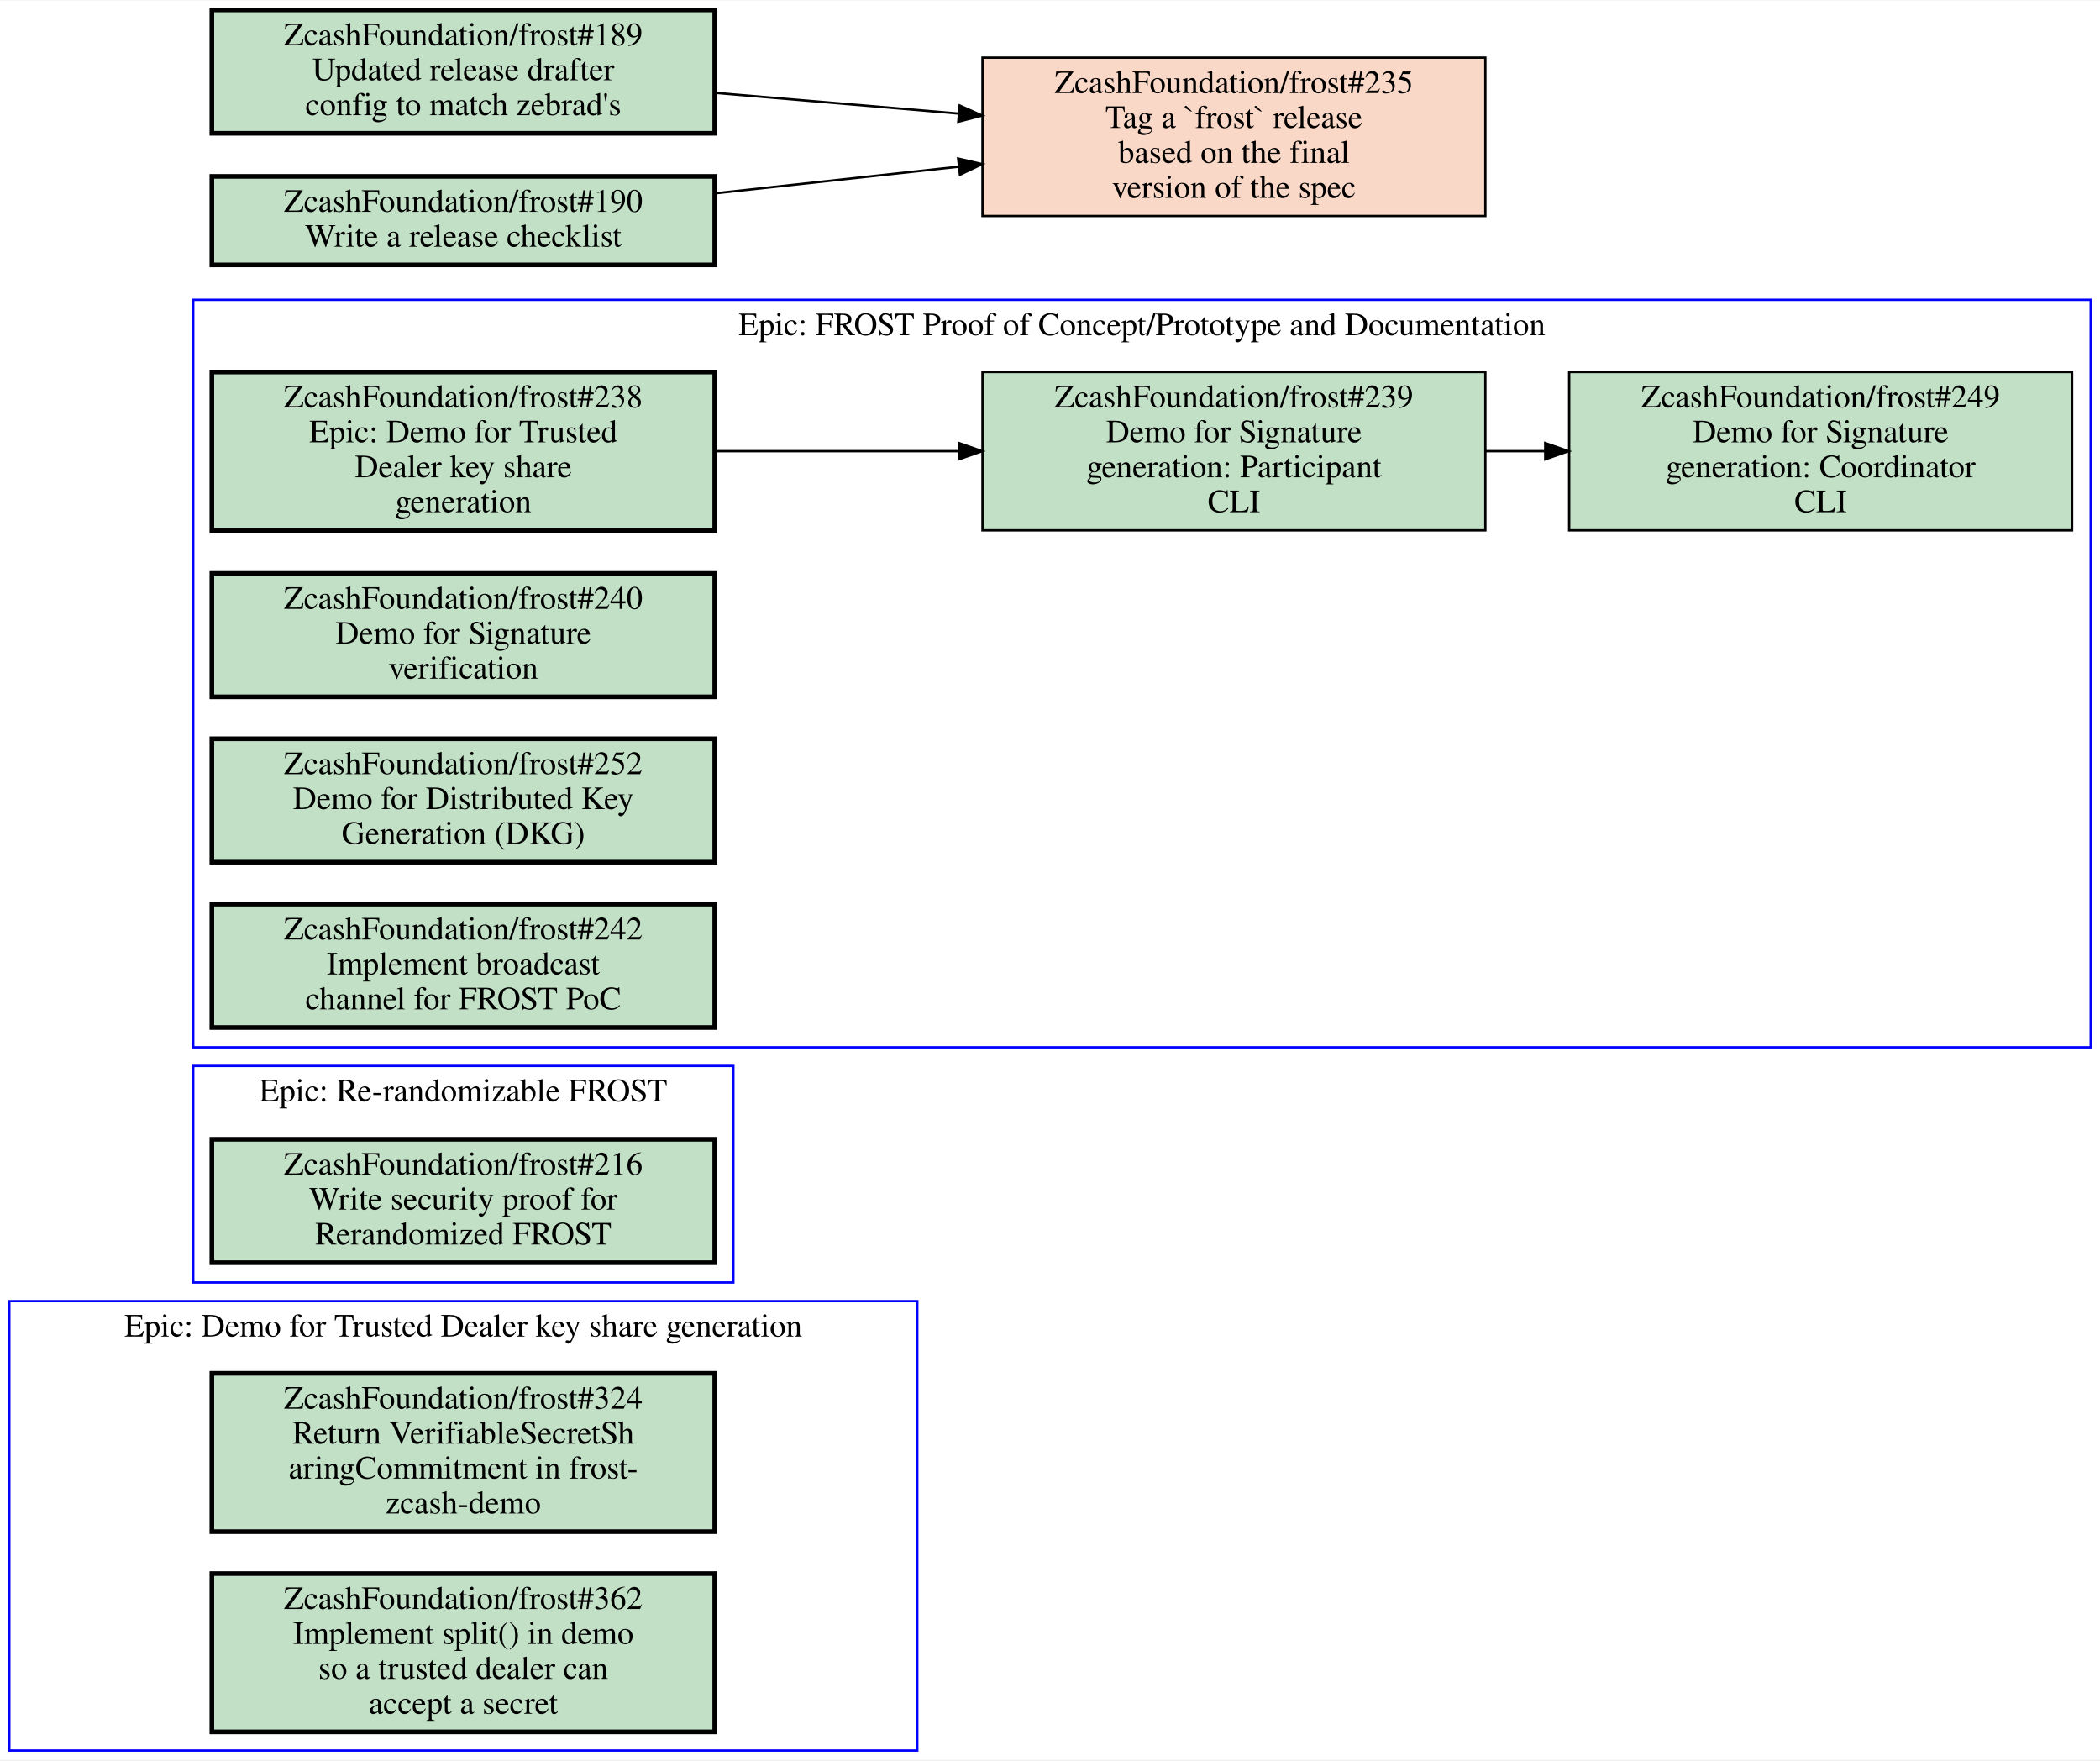
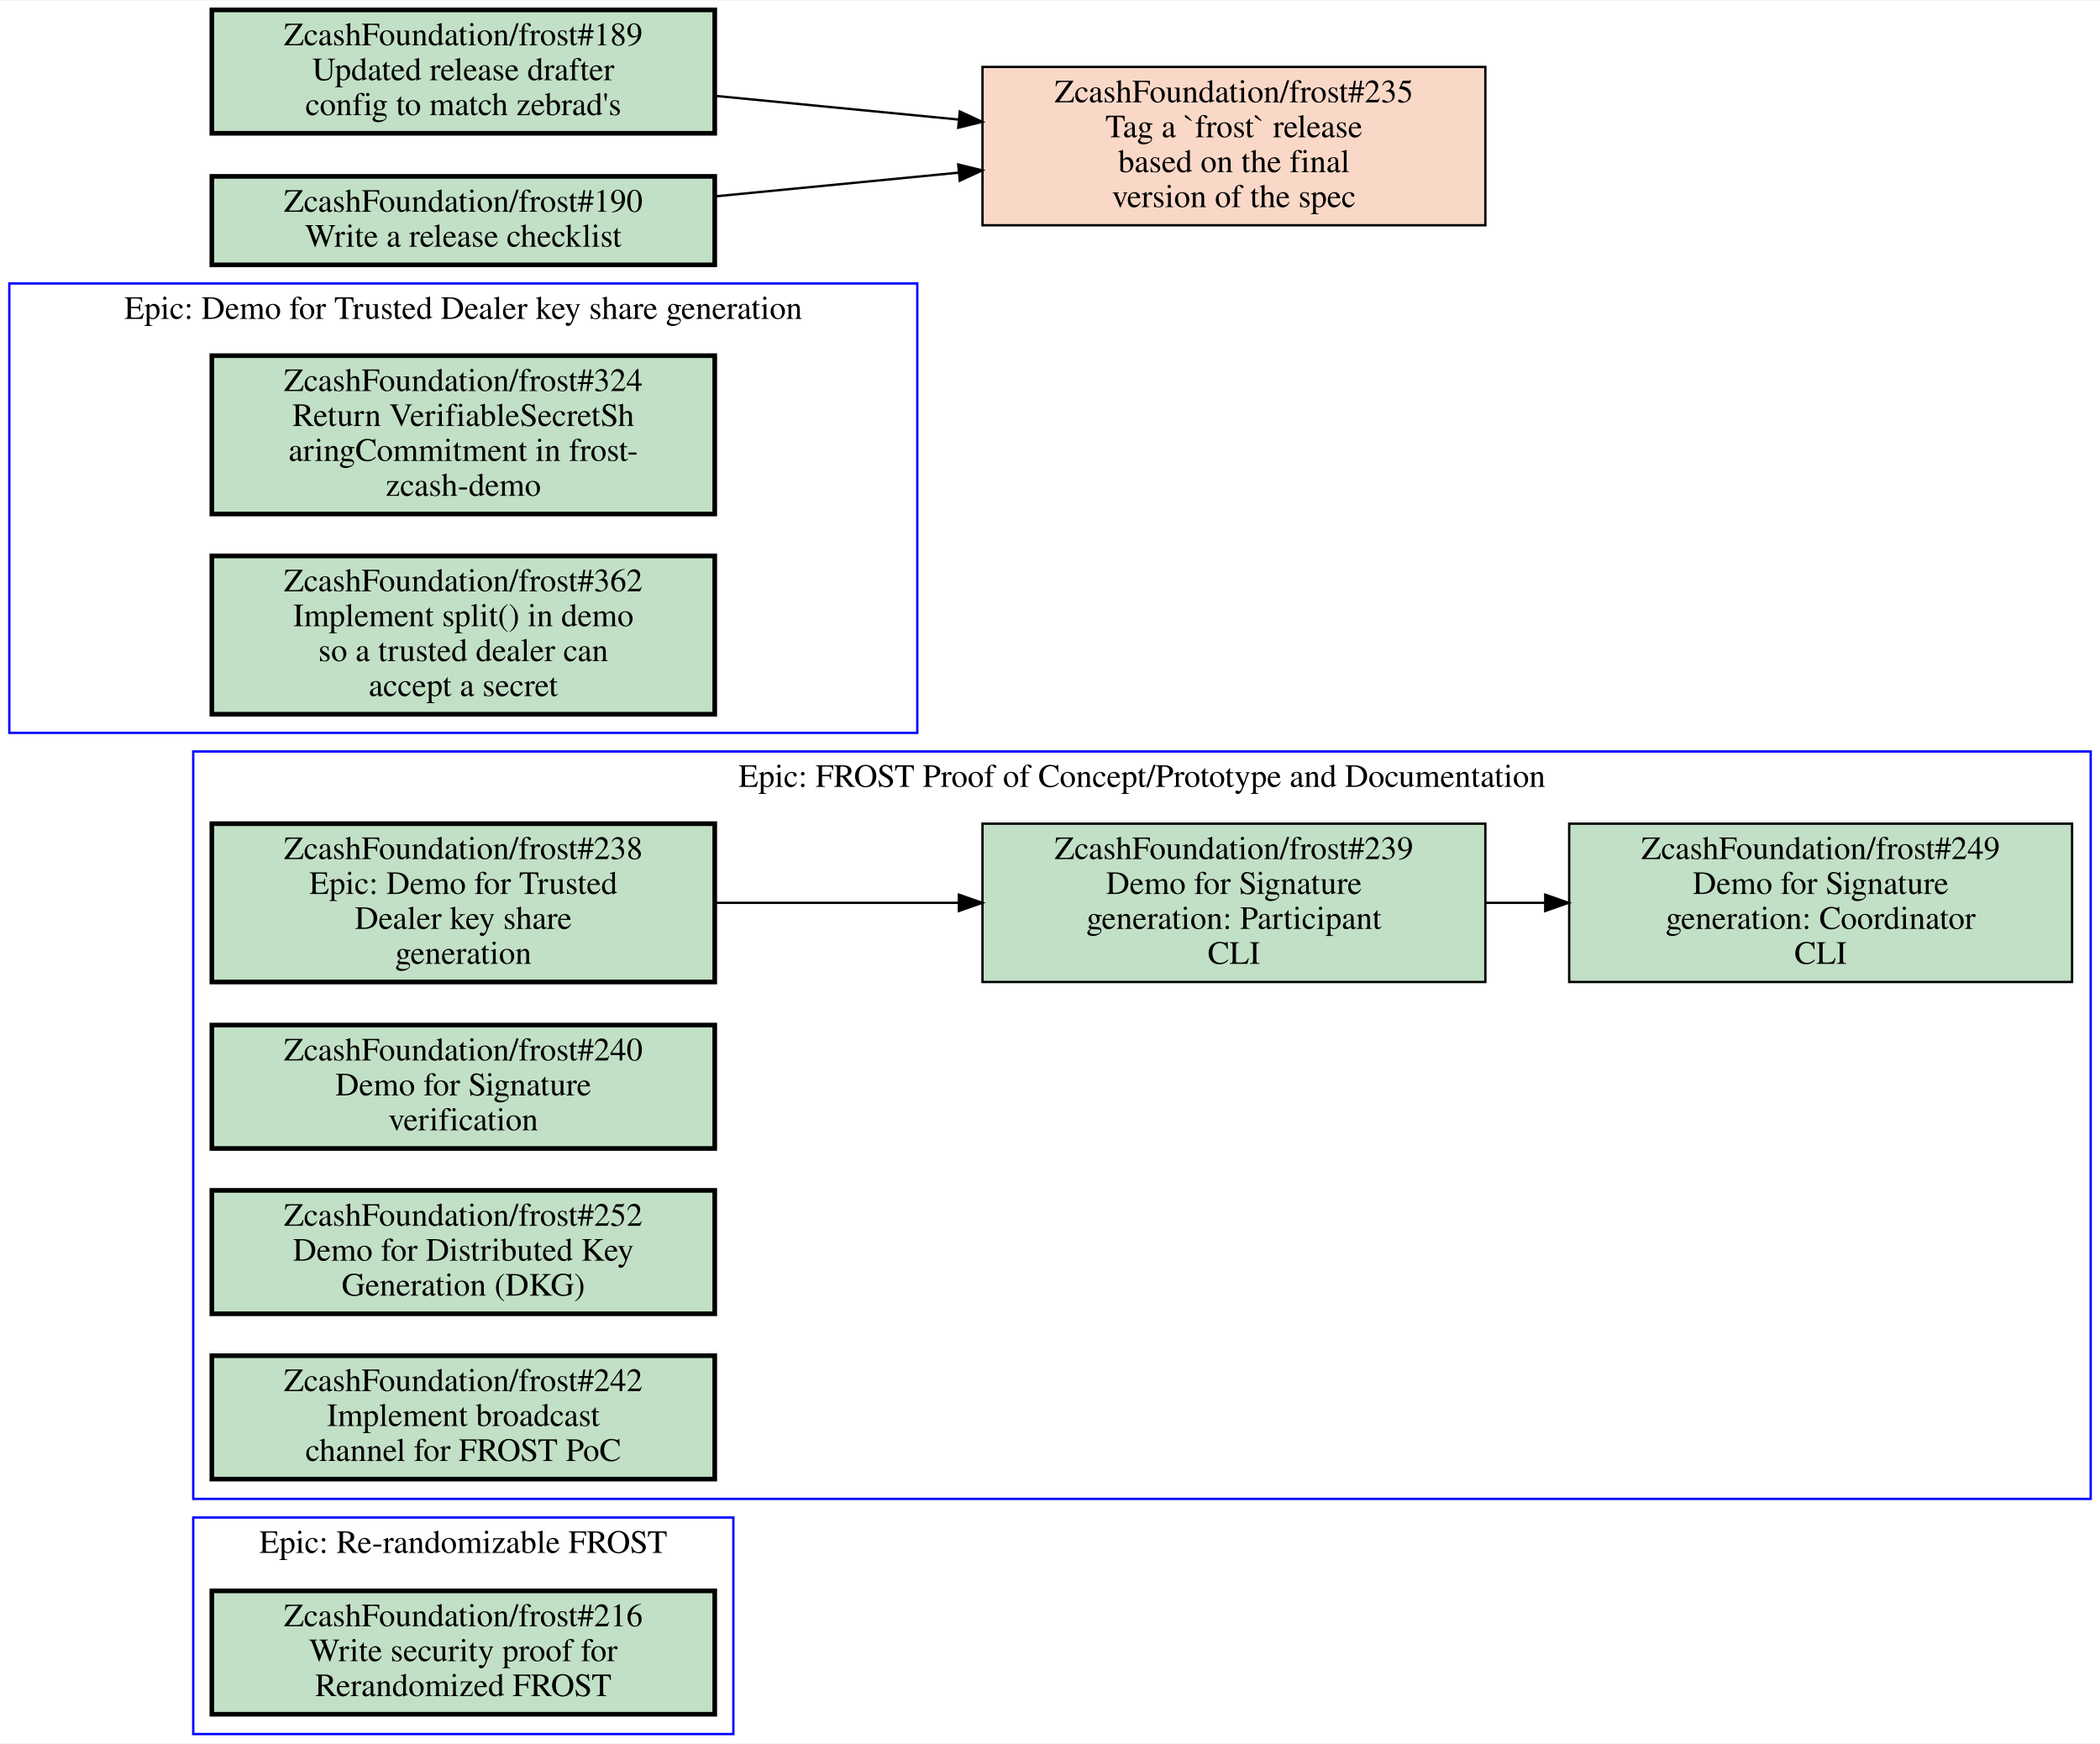
- <svg xmlns="http://www.w3.org/2000/svg" xmlns:xlink="http://www.w3.org/1999/xlink" width="902pt" height="756pt" viewBox="0.00 0.00 902.00 755.50">
-   <g id="graph0" class="graph" transform="scale(1 1) rotate(0) translate(4 751.5)">
-     <polygon fill="white" stroke="transparent" points="-4,4 -4,-751.5 898,-751.5 898,4 -4,4" />
+ <svg xmlns="http://www.w3.org/2000/svg" xmlns:xlink="http://www.w3.org/1999/xlink" width="902pt" height="749pt" viewBox="0.00 0.00 902.00 748.50">
+   <g id="graph0" class="graph" transform="scale(1 1) rotate(0) translate(4 744.5)">
+     <polygon fill="white" stroke="transparent" points="-4,4 -4,-744.5 898,-744.5 898,4 -4,4" />
    <g id="clust1" class="cluster">
-       <polygon fill="none" stroke="blue" points="79,-201 79,-294 311,-294 311,-201 79,-201" />
-       <text text-anchor="middle" x="195" y="-278.8" font-family="Times,serif" font-size="14.00">Epic: Re-randomizable FROST</text>
+       <polygon fill="none" stroke="blue" points="79,0 79,-93 311,-93 311,0 79,0" />
+       <text text-anchor="middle" x="195" y="-77.8" font-family="Times,serif" font-size="14.00">Epic: Re-randomizable FROST</text>
    </g>
    <g id="clust2" class="cluster">
-       <polygon fill="none" stroke="blue" points="79,-302 79,-623 894,-623 894,-302 79,-302" />
-       <text text-anchor="middle" x="486.5" y="-607.8" font-family="Times,serif" font-size="14.00">Epic: FROST Proof of Concept/Prototype and Documentation</text>
+       <polygon fill="none" stroke="blue" points="79,-101 79,-422 894,-422 894,-101 79,-101" />
+       <text text-anchor="middle" x="486.5" y="-406.8" font-family="Times,serif" font-size="14.00">Epic: FROST Proof of Concept/Prototype and Documentation</text>
    </g>
    <g id="clust3" class="cluster">
-       <polygon fill="none" stroke="blue" points="0,0 0,-193 390,-193 390,0 0,0" />
-       <text text-anchor="middle" x="195" y="-177.8" font-family="Times,serif" font-size="14.00">Epic: Demo for Trusted Dealer key share generation</text>
+       <polygon fill="none" stroke="blue" points="0,-430 0,-623 390,-623 390,-430 0,-430" />
+       <text text-anchor="middle" x="195" y="-607.8" font-family="Times,serif" font-size="14.00">Epic: Demo for Trusted Dealer key share generation</text>
    </g>
    <g id="node1" class="node open">
      <g id="a_node1">
        <a xlink:href="https://github.com/ZcashFoundation/frost/issues/216" xlink:title="ZcashFoundation/frost#216&#10;Write security proof for&#10;Rerandomized FROST" target="_blank">
-           <polygon fill="#c2e0c6" stroke="black" stroke-width="2" points="303,-262.5 87,-262.5 87,-209.5 303,-209.5 303,-262.5" />
-           <text text-anchor="middle" x="195" y="-247.3" font-family="Times,serif" font-size="14.00">ZcashFoundation/frost#216</text>
-           <text text-anchor="middle" x="195" y="-232.3" font-family="Times,serif" font-size="14.00">Write security proof for</text>
-           <text text-anchor="middle" x="195" y="-217.3" font-family="Times,serif" font-size="14.00">Rerandomized FROST</text>
+           <polygon fill="#c2e0c6" stroke="black" stroke-width="2" points="303,-61.5 87,-61.5 87,-8.5 303,-8.5 303,-61.5" />
+           <text text-anchor="middle" x="195" y="-46.3" font-family="Times,serif" font-size="14.00">ZcashFoundation/frost#216</text>
+           <text text-anchor="middle" x="195" y="-31.3" font-family="Times,serif" font-size="14.00">Write security proof for</text>
+           <text text-anchor="middle" x="195" y="-16.3" font-family="Times,serif" font-size="14.00">Rerandomized FROST</text>
        </a>
      </g>
    </g>
    <g id="node2" class="node open">
      <g id="a_node2">
        <a xlink:href="https://github.com/ZcashFoundation/frost/issues/238" xlink:title="ZcashFoundation/frost#238&#10;Epic: Demo for Trusted&#10;Dealer key share&#10;generation" target="_blank">
-           <polygon fill="#c2e0c6" stroke="black" stroke-width="2" points="303,-592 87,-592 87,-524 303,-524 303,-592" />
-           <text text-anchor="middle" x="195" y="-576.8" font-family="Times,serif" font-size="14.00">ZcashFoundation/frost#238</text>
-           <text text-anchor="middle" x="195" y="-561.8" font-family="Times,serif" font-size="14.00">Epic: Demo for Trusted</text>
-           <text text-anchor="middle" x="195" y="-546.8" font-family="Times,serif" font-size="14.00">Dealer key share</text>
-           <text text-anchor="middle" x="195" y="-531.8" font-family="Times,serif" font-size="14.00">generation</text>
+           <polygon fill="#c2e0c6" stroke="black" stroke-width="2" points="303,-391 87,-391 87,-323 303,-323 303,-391" />
+           <text text-anchor="middle" x="195" y="-375.8" font-family="Times,serif" font-size="14.00">ZcashFoundation/frost#238</text>
+           <text text-anchor="middle" x="195" y="-360.8" font-family="Times,serif" font-size="14.00">Epic: Demo for Trusted</text>
+           <text text-anchor="middle" x="195" y="-345.8" font-family="Times,serif" font-size="14.00">Dealer key share</text>
+           <text text-anchor="middle" x="195" y="-330.8" font-family="Times,serif" font-size="14.00">generation</text>
        </a>
      </g>
    </g>
    <g id="node3" class="node open">
      <g id="a_node3">
        <a xlink:href="https://github.com/ZcashFoundation/frost/issues/239" xlink:title="ZcashFoundation/frost#239&#10;Demo for Signature&#10;generation: Participant&#10;CLI" target="_blank">
-           <polygon fill="#c2e0c6" stroke="black" points="634,-592 418,-592 418,-524 634,-524 634,-592" />
-           <text text-anchor="middle" x="526" y="-576.8" font-family="Times,serif" font-size="14.00">ZcashFoundation/frost#239</text>
-           <text text-anchor="middle" x="526" y="-561.8" font-family="Times,serif" font-size="14.00">Demo for Signature</text>
-           <text text-anchor="middle" x="526" y="-546.8" font-family="Times,serif" font-size="14.00">generation: Participant</text>
-           <text text-anchor="middle" x="526" y="-531.8" font-family="Times,serif" font-size="14.00">CLI</text>
+           <polygon fill="#c2e0c6" stroke="black" points="634,-391 418,-391 418,-323 634,-323 634,-391" />
+           <text text-anchor="middle" x="526" y="-375.8" font-family="Times,serif" font-size="14.00">ZcashFoundation/frost#239</text>
+           <text text-anchor="middle" x="526" y="-360.8" font-family="Times,serif" font-size="14.00">Demo for Signature</text>
+           <text text-anchor="middle" x="526" y="-345.8" font-family="Times,serif" font-size="14.00">generation: Participant</text>
+           <text text-anchor="middle" x="526" y="-330.8" font-family="Times,serif" font-size="14.00">CLI</text>
        </a>
      </g>
    </g>
    <g id="edge1" class="edge">
-       <path fill="none" stroke="black" d="M303.27,-558C336.72,-558 373.78,-558 407.87,-558" />
-       <polygon fill="black" stroke="black" points="407.87,-561.5 417.87,-558 407.87,-554.5 407.87,-561.5" />
+       <path fill="none" stroke="black" d="M303.27,-357C336.72,-357 373.78,-357 407.87,-357" />
+       <polygon fill="black" stroke="black" points="407.87,-360.5 417.87,-357 407.87,-353.5 407.87,-360.5" />
    </g>
    <g id="node4" class="node open">
      <g id="a_node4">
        <a xlink:href="https://github.com/ZcashFoundation/frost/issues/249" xlink:title="ZcashFoundation/frost#249&#10;Demo for Signature&#10;generation: Coordinator&#10;CLI" target="_blank">
-           <polygon fill="#c2e0c6" stroke="black" points="886,-592 670,-592 670,-524 886,-524 886,-592" />
-           <text text-anchor="middle" x="778" y="-576.8" font-family="Times,serif" font-size="14.00">ZcashFoundation/frost#249</text>
-           <text text-anchor="middle" x="778" y="-561.8" font-family="Times,serif" font-size="14.00">Demo for Signature</text>
-           <text text-anchor="middle" x="778" y="-546.8" font-family="Times,serif" font-size="14.00">generation: Coordinator</text>
-           <text text-anchor="middle" x="778" y="-531.8" font-family="Times,serif" font-size="14.00">CLI</text>
+           <polygon fill="#c2e0c6" stroke="black" points="886,-391 670,-391 670,-323 886,-323 886,-391" />
+           <text text-anchor="middle" x="778" y="-375.8" font-family="Times,serif" font-size="14.00">ZcashFoundation/frost#249</text>
+           <text text-anchor="middle" x="778" y="-360.8" font-family="Times,serif" font-size="14.00">Demo for Signature</text>
+           <text text-anchor="middle" x="778" y="-345.8" font-family="Times,serif" font-size="14.00">generation: Coordinator</text>
+           <text text-anchor="middle" x="778" y="-330.8" font-family="Times,serif" font-size="14.00">CLI</text>
        </a>
      </g>
    </g>
    <g id="edge2" class="edge">
-       <path fill="none" stroke="black" d="M634.11,-558C642.5,-558 650.99,-558 659.44,-558" />
-       <polygon fill="black" stroke="black" points="659.71,-561.5 669.71,-558 659.71,-554.5 659.71,-561.5" />
+       <path fill="none" stroke="black" d="M634.11,-357C642.5,-357 650.99,-357 659.44,-357" />
+       <polygon fill="black" stroke="black" points="659.71,-360.5 669.71,-357 659.71,-353.5 659.71,-360.5" />
    </g>
    <g id="node5" class="node open">
      <g id="a_node5">
        <a xlink:href="https://github.com/ZcashFoundation/frost/issues/240" xlink:title="ZcashFoundation/frost#240&#10;Demo for Signature&#10;verification" target="_blank">
-           <polygon fill="#c2e0c6" stroke="black" stroke-width="2" points="303,-505.5 87,-505.5 87,-452.5 303,-452.5 303,-505.5" />
-           <text text-anchor="middle" x="195" y="-490.3" font-family="Times,serif" font-size="14.00">ZcashFoundation/frost#240</text>
-           <text text-anchor="middle" x="195" y="-475.3" font-family="Times,serif" font-size="14.00">Demo for Signature</text>
-           <text text-anchor="middle" x="195" y="-460.3" font-family="Times,serif" font-size="14.00">verification</text>
+           <polygon fill="#c2e0c6" stroke="black" stroke-width="2" points="303,-304.5 87,-304.5 87,-251.5 303,-251.5 303,-304.5" />
+           <text text-anchor="middle" x="195" y="-289.3" font-family="Times,serif" font-size="14.00">ZcashFoundation/frost#240</text>
+           <text text-anchor="middle" x="195" y="-274.3" font-family="Times,serif" font-size="14.00">Demo for Signature</text>
+           <text text-anchor="middle" x="195" y="-259.3" font-family="Times,serif" font-size="14.00">verification</text>
        </a>
      </g>
    </g>
    <g id="node6" class="node open">
      <g id="a_node6">
        <a xlink:href="https://github.com/ZcashFoundation/frost/issues/252" xlink:title="ZcashFoundation/frost#252&#10;Demo for Distributed Key&#10;Generation (DKG)" target="_blank">
-           <polygon fill="#c2e0c6" stroke="black" stroke-width="2" points="303,-434.5 87,-434.5 87,-381.5 303,-381.5 303,-434.5" />
-           <text text-anchor="middle" x="195" y="-419.3" font-family="Times,serif" font-size="14.00">ZcashFoundation/frost#252</text>
-           <text text-anchor="middle" x="195" y="-404.3" font-family="Times,serif" font-size="14.00">Demo for Distributed Key</text>
-           <text text-anchor="middle" x="195" y="-389.3" font-family="Times,serif" font-size="14.00">Generation (DKG)</text>
+           <polygon fill="#c2e0c6" stroke="black" stroke-width="2" points="303,-233.5 87,-233.5 87,-180.5 303,-180.5 303,-233.5" />
+           <text text-anchor="middle" x="195" y="-218.3" font-family="Times,serif" font-size="14.00">ZcashFoundation/frost#252</text>
+           <text text-anchor="middle" x="195" y="-203.3" font-family="Times,serif" font-size="14.00">Demo for Distributed Key</text>
+           <text text-anchor="middle" x="195" y="-188.3" font-family="Times,serif" font-size="14.00">Generation (DKG)</text>
        </a>
      </g>
    </g>
    <g id="node7" class="node open">
      <g id="a_node7">
        <a xlink:href="https://github.com/ZcashFoundation/frost/issues/242" xlink:title="ZcashFoundation/frost#242&#10;Implement broadcast&#10;channel for FROST PoC" target="_blank">
-           <polygon fill="#c2e0c6" stroke="black" stroke-width="2" points="303,-363.5 87,-363.5 87,-310.5 303,-310.5 303,-363.5" />
-           <text text-anchor="middle" x="195" y="-348.3" font-family="Times,serif" font-size="14.00">ZcashFoundation/frost#242</text>
-           <text text-anchor="middle" x="195" y="-333.3" font-family="Times,serif" font-size="14.00">Implement broadcast</text>
-           <text text-anchor="middle" x="195" y="-318.3" font-family="Times,serif" font-size="14.00">channel for FROST PoC</text>
+           <polygon fill="#c2e0c6" stroke="black" stroke-width="2" points="303,-162.5 87,-162.5 87,-109.5 303,-109.5 303,-162.5" />
+           <text text-anchor="middle" x="195" y="-147.3" font-family="Times,serif" font-size="14.00">ZcashFoundation/frost#242</text>
+           <text text-anchor="middle" x="195" y="-132.3" font-family="Times,serif" font-size="14.00">Implement broadcast</text>
+           <text text-anchor="middle" x="195" y="-117.3" font-family="Times,serif" font-size="14.00">channel for FROST PoC</text>
        </a>
      </g>
    </g>
    <g id="node8" class="node open">
      <g id="a_node8">
        <a xlink:href="https://github.com/ZcashFoundation/frost/issues/324" xlink:title="ZcashFoundation/frost#324&#10;Return VerifiableSecretSh&#10;aringCommitment in frost-&#10;zcash-demo" target="_blank">
-           <polygon fill="#c2e0c6" stroke="black" stroke-width="2" points="303,-162 87,-162 87,-94 303,-94 303,-162" />
-           <text text-anchor="middle" x="195" y="-146.8" font-family="Times,serif" font-size="14.00">ZcashFoundation/frost#324</text>
-           <text text-anchor="middle" x="195" y="-131.8" font-family="Times,serif" font-size="14.00">Return VerifiableSecretSh</text>
-           <text text-anchor="middle" x="195" y="-116.8" font-family="Times,serif" font-size="14.00">aringCommitment in frost-</text>
-           <text text-anchor="middle" x="195" y="-101.8" font-family="Times,serif" font-size="14.00">zcash-demo</text>
+           <polygon fill="#c2e0c6" stroke="black" stroke-width="2" points="303,-592 87,-592 87,-524 303,-524 303,-592" />
+           <text text-anchor="middle" x="195" y="-576.8" font-family="Times,serif" font-size="14.00">ZcashFoundation/frost#324</text>
+           <text text-anchor="middle" x="195" y="-561.8" font-family="Times,serif" font-size="14.00">Return VerifiableSecretSh</text>
+           <text text-anchor="middle" x="195" y="-546.8" font-family="Times,serif" font-size="14.00">aringCommitment in frost-</text>
+           <text text-anchor="middle" x="195" y="-531.8" font-family="Times,serif" font-size="14.00">zcash-demo</text>
        </a>
      </g>
    </g>
    <g id="node9" class="node open">
      <g id="a_node9">
        <a xlink:href="https://github.com/ZcashFoundation/frost/issues/362" xlink:title="ZcashFoundation/frost#362&#10;Implement split() in demo&#10;so a trusted dealer can&#10;accept a secret" target="_blank">
-           <polygon fill="#c2e0c6" stroke="black" stroke-width="2" points="303,-76 87,-76 87,-8 303,-8 303,-76" />
-           <text text-anchor="middle" x="195" y="-60.8" font-family="Times,serif" font-size="14.00">ZcashFoundation/frost#362</text>
-           <text text-anchor="middle" x="195" y="-45.8" font-family="Times,serif" font-size="14.00">Implement split() in demo</text>
-           <text text-anchor="middle" x="195" y="-30.8" font-family="Times,serif" font-size="14.00">so a trusted dealer can</text>
-           <text text-anchor="middle" x="195" y="-15.8" font-family="Times,serif" font-size="14.00">accept a secret</text>
+           <polygon fill="#c2e0c6" stroke="black" stroke-width="2" points="303,-506 87,-506 87,-438 303,-438 303,-506" />
+           <text text-anchor="middle" x="195" y="-490.8" font-family="Times,serif" font-size="14.00">ZcashFoundation/frost#362</text>
+           <text text-anchor="middle" x="195" y="-475.8" font-family="Times,serif" font-size="14.00">Implement split() in demo</text>
+           <text text-anchor="middle" x="195" y="-460.8" font-family="Times,serif" font-size="14.00">so a trusted dealer can</text>
+           <text text-anchor="middle" x="195" y="-445.8" font-family="Times,serif" font-size="14.00">accept a secret</text>
        </a>
      </g>
    </g>
    <g id="node10" class="node closed">
      <g id="a_node10">
        <a xlink:href="https://github.com/ZcashFoundation/frost/issues/235" xlink:title="ZcashFoundation/frost#235&#10;Tag a `frost` release&#10;based on the final&#10;version of the spec" target="_blank">
-           <polygon fill="#fad8c7" stroke="black" points="634,-727 418,-727 418,-659 634,-659 634,-727" />
-           <text text-anchor="middle" x="526" y="-711.8" font-family="Times,serif" font-size="14.00">ZcashFoundation/frost#235</text>
-           <text text-anchor="middle" x="526" y="-696.8" font-family="Times,serif" font-size="14.00">Tag a `frost` release</text>
-           <text text-anchor="middle" x="526" y="-681.8" font-family="Times,serif" font-size="14.00">based on the final</text>
-           <text text-anchor="middle" x="526" y="-666.8" font-family="Times,serif" font-size="14.00">version of the spec</text>
+           <polygon fill="#fad8c7" stroke="black" points="634,-716 418,-716 418,-648 634,-648 634,-716" />
+           <text text-anchor="middle" x="526" y="-700.8" font-family="Times,serif" font-size="14.00">ZcashFoundation/frost#235</text>
+           <text text-anchor="middle" x="526" y="-685.8" font-family="Times,serif" font-size="14.00">Tag a `frost` release</text>
+           <text text-anchor="middle" x="526" y="-670.8" font-family="Times,serif" font-size="14.00">based on the final</text>
+           <text text-anchor="middle" x="526" y="-655.8" font-family="Times,serif" font-size="14.00">version of the spec</text>
        </a>
      </g>
    </g>
    <g id="node11" class="node open">
      <g id="a_node11">
        <a xlink:href="https://github.com/ZcashFoundation/frost/issues/189" xlink:title="ZcashFoundation/frost#189&#10;Updated release drafter&#10;config to match zebrad's" target="_blank">
-           <polygon fill="#c2e0c6" stroke="black" stroke-width="2" points="303,-747.5 87,-747.5 87,-694.5 303,-694.5 303,-747.5" />
-           <text text-anchor="middle" x="195" y="-732.3" font-family="Times,serif" font-size="14.00">ZcashFoundation/frost#189</text>
-           <text text-anchor="middle" x="195" y="-717.3" font-family="Times,serif" font-size="14.00">Updated release drafter</text>
-           <text text-anchor="middle" x="195" y="-702.3" font-family="Times,serif" font-size="14.00">config to match zebrad's</text>
+           <polygon fill="#c2e0c6" stroke="black" stroke-width="2" points="303,-740.5 87,-740.5 87,-687.5 303,-687.5 303,-740.5" />
+           <text text-anchor="middle" x="195" y="-725.3" font-family="Times,serif" font-size="14.00">ZcashFoundation/frost#189</text>
+           <text text-anchor="middle" x="195" y="-710.3" font-family="Times,serif" font-size="14.00">Updated release drafter</text>
+           <text text-anchor="middle" x="195" y="-695.3" font-family="Times,serif" font-size="14.00">config to match zebrad's</text>
        </a>
      </g>
    </g>
    <g id="edge3" class="edge">
-       <path fill="none" stroke="black" d="M303.27,-711.87C336.72,-709.02 373.78,-705.87 407.87,-702.97" />
-       <polygon fill="black" stroke="black" points="408.2,-706.45 417.87,-702.12 407.61,-699.48 408.2,-706.45" />
+       <path fill="none" stroke="black" d="M303.27,-703.57C336.72,-700.31 373.78,-696.71 407.87,-693.39" />
+       <polygon fill="black" stroke="black" points="408.25,-696.87 417.87,-692.42 407.58,-689.9 408.25,-696.87" />
    </g>
    <g id="node12" class="node open">
      <g id="a_node12">
        <a xlink:href="https://github.com/ZcashFoundation/frost/issues/190" xlink:title="ZcashFoundation/frost#190&#10;Write a release checklist" target="_blank">
-           <polygon fill="#c2e0c6" stroke="black" stroke-width="2" points="303,-676 87,-676 87,-638 303,-638 303,-676" />
-           <text text-anchor="middle" x="195" y="-660.8" font-family="Times,serif" font-size="14.00">ZcashFoundation/frost#190</text>
-           <text text-anchor="middle" x="195" y="-645.8" font-family="Times,serif" font-size="14.00">Write a release checklist</text>
+           <polygon fill="#c2e0c6" stroke="black" stroke-width="2" points="303,-669 87,-669 87,-631 303,-631 303,-669" />
+           <text text-anchor="middle" x="195" y="-653.8" font-family="Times,serif" font-size="14.00">ZcashFoundation/frost#190</text>
+           <text text-anchor="middle" x="195" y="-638.8" font-family="Times,serif" font-size="14.00">Write a release checklist</text>
        </a>
      </g>
    </g>
    <g id="edge4" class="edge">
-       <path fill="none" stroke="black" d="M303.27,-668.74C336.72,-672.4 373.78,-676.45 407.87,-680.18" />
-       <polygon fill="black" stroke="black" points="407.55,-683.67 417.87,-681.28 408.31,-676.71 407.55,-683.67" />
+       <path fill="none" stroke="black" d="M303.27,-660.43C336.72,-663.69 373.78,-667.29 407.87,-670.61" />
+       <polygon fill="black" stroke="black" points="407.58,-674.1 417.87,-671.58 408.25,-667.13 407.58,-674.1" />
    </g>
  </g>
</svg>
